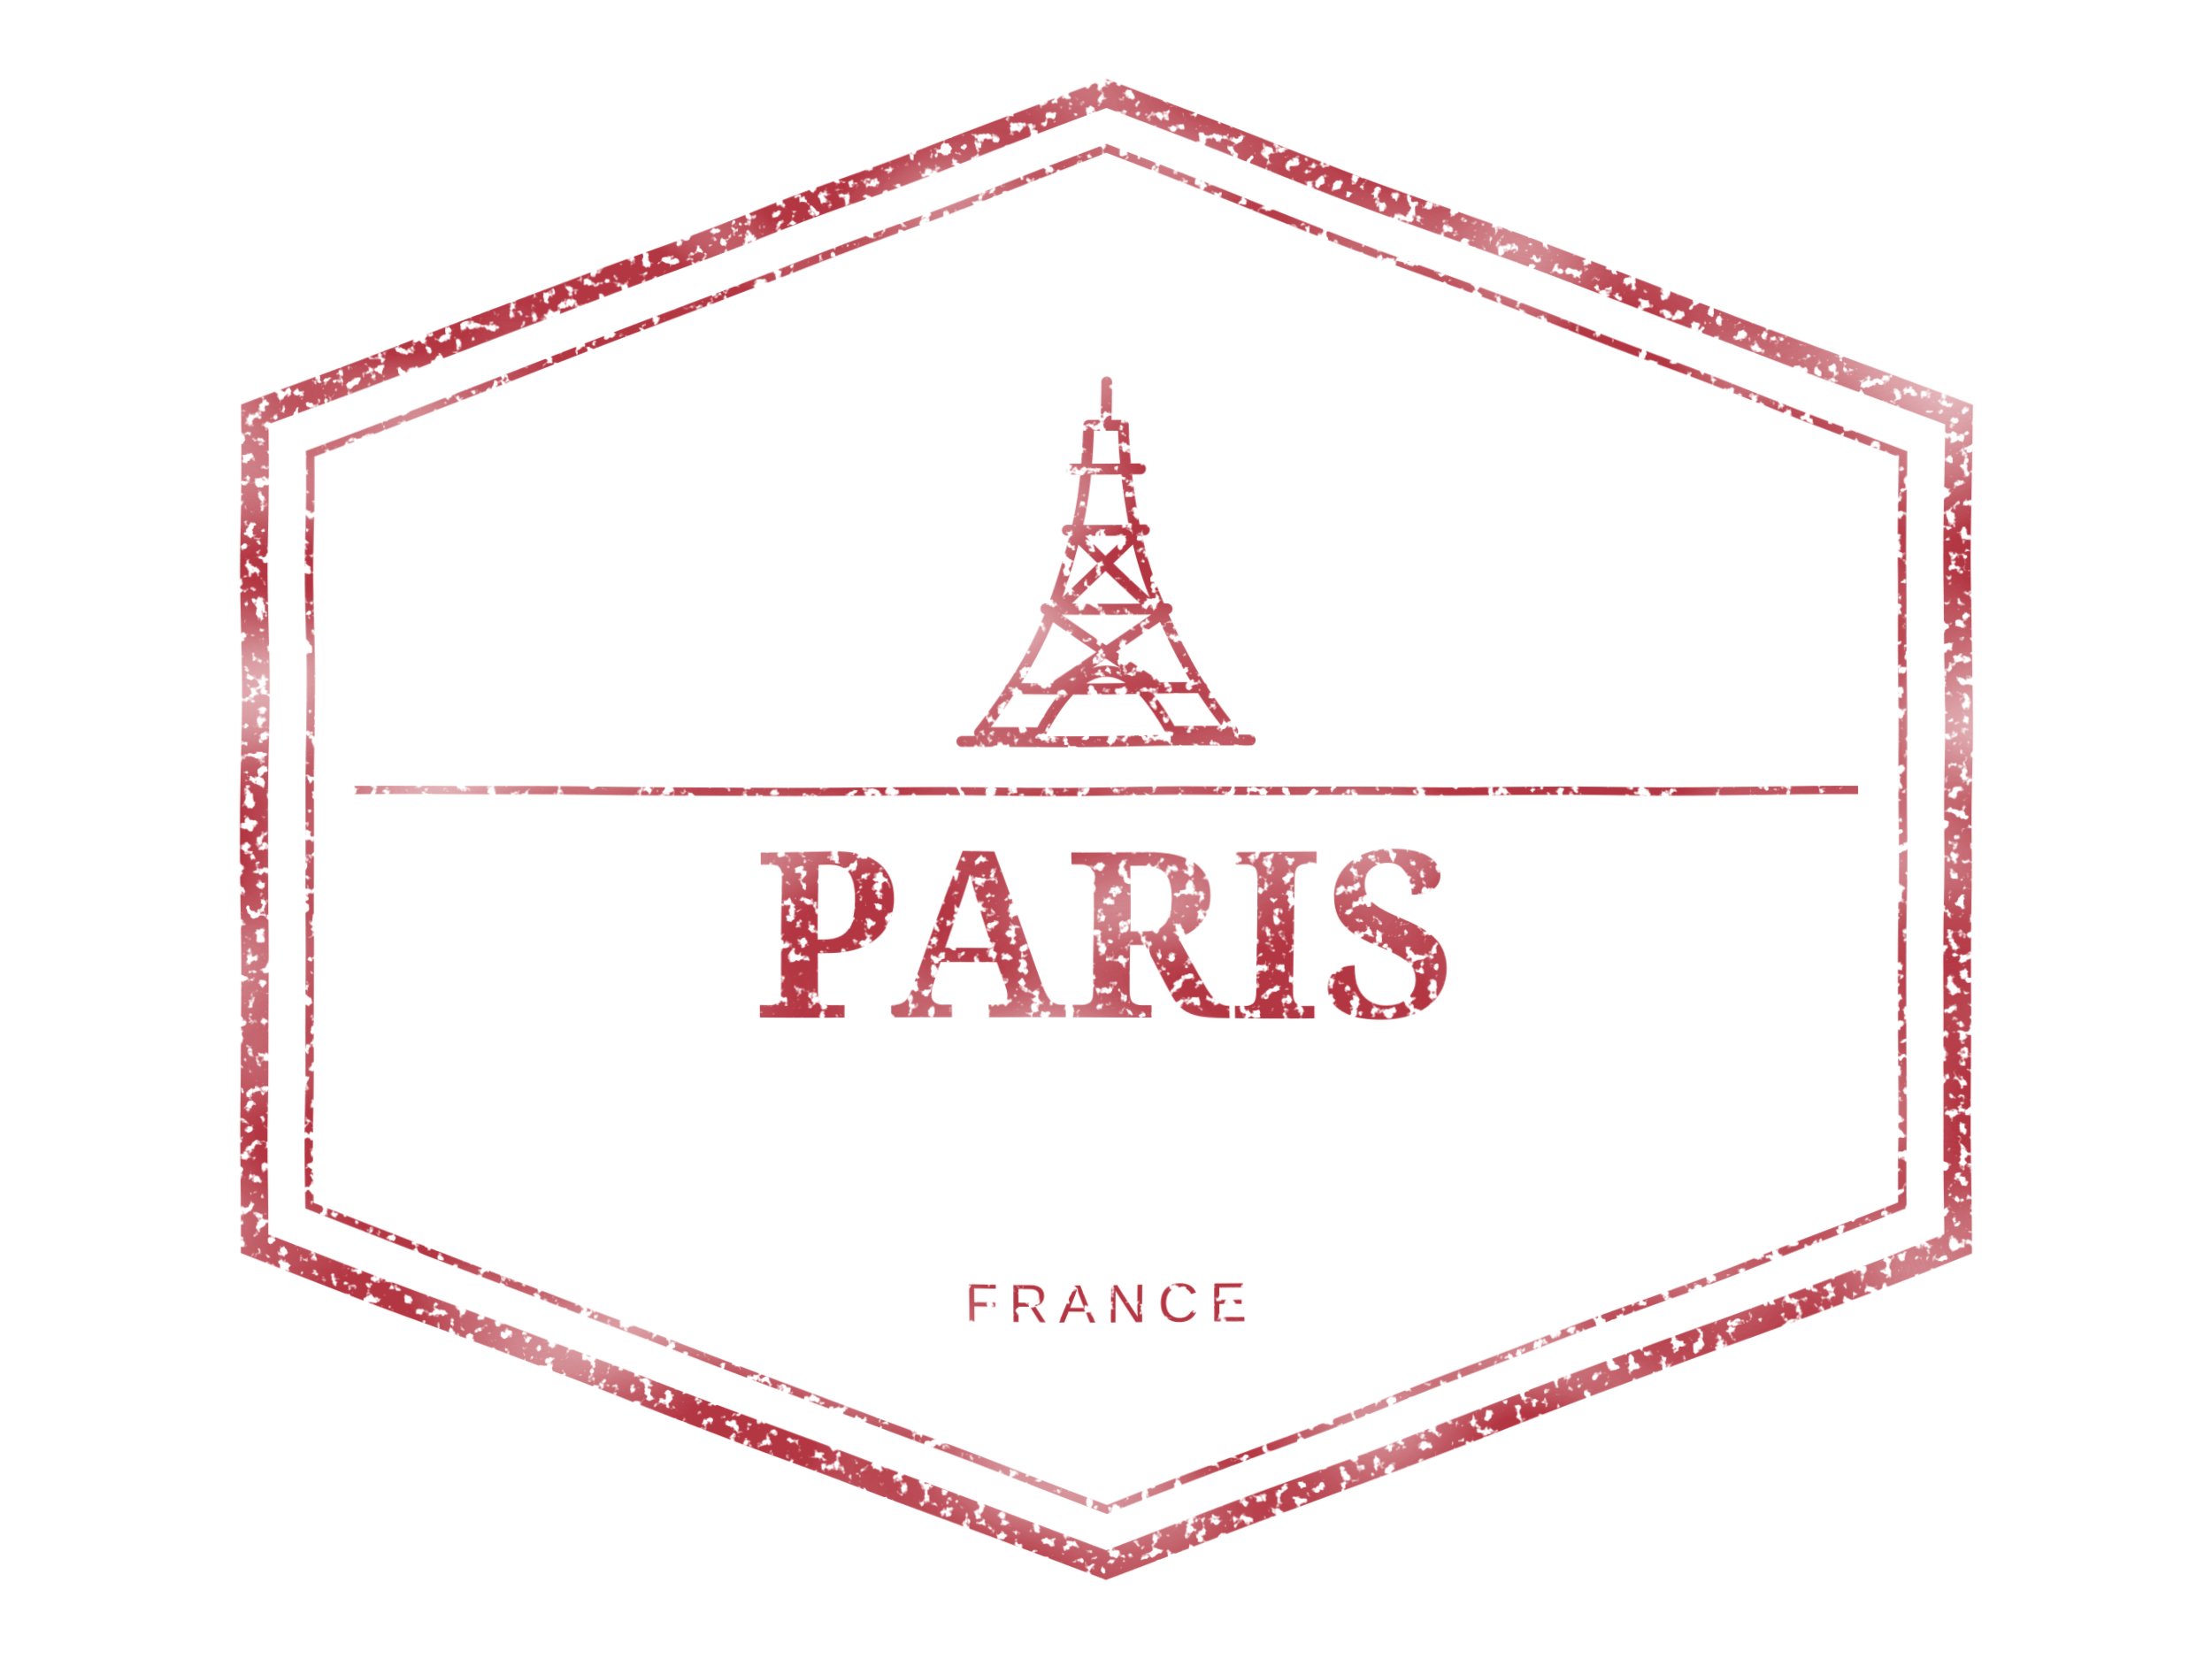
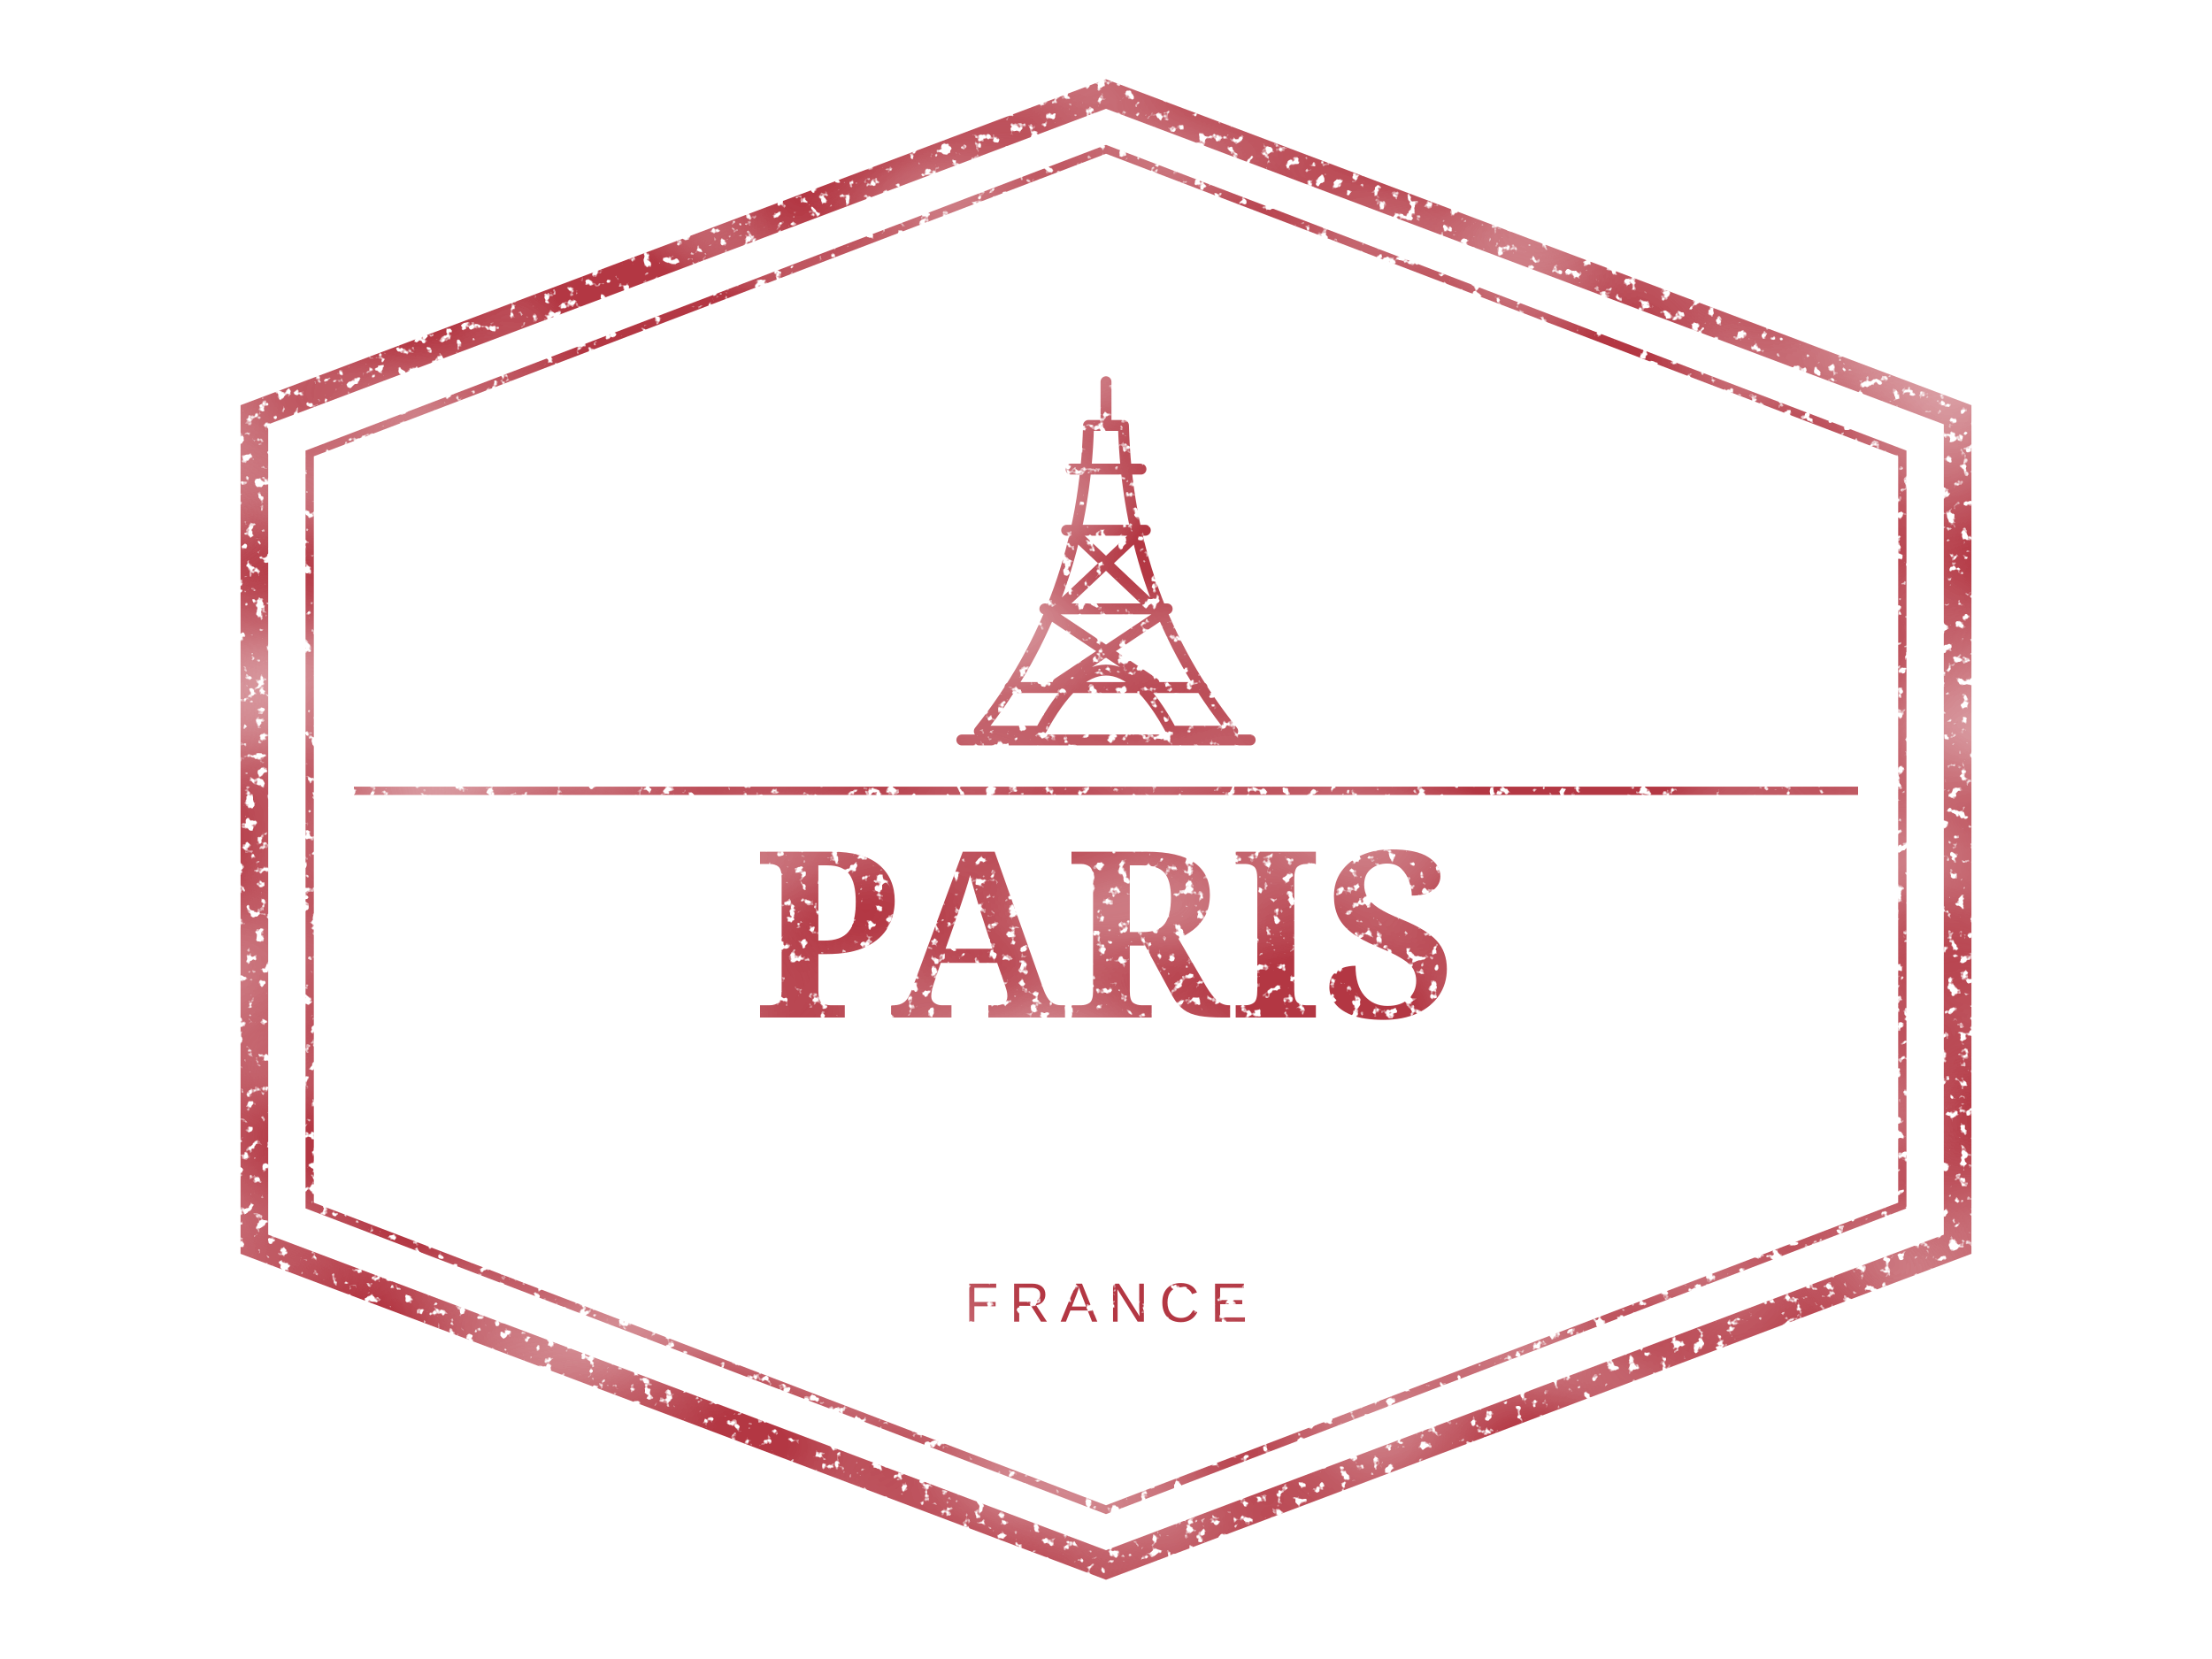
<svg xmlns="http://www.w3.org/2000/svg" viewBox="0 0 400 300" width="400" height="300" role="img" aria-labelledby="title-fr-paris">
  <defs>
    <filter id="ink-fr-paris-worn" x="-5%" y="-5%" width="110%" height="110%" color-interpolation-filters="sRGB">
      <feTurbulence type="fractalNoise" baseFrequency=".5" numOctaves="3" seed="17" result="grain" />
      <feColorMatrix in="grain" type="matrix" values="0 0 0 0 1 0 0 0 0 1 0 0 0 0 1 1 0 0 0 0" />
      <feComponentTransfer>
-         <feFuncA type="linear" slope="10" intercept="-3.3" />
+         <feFuncA type="linear" slope="10" intercept="-2.85" />
      </feComponentTransfer>
      <feComposite in="SourceGraphic" operator="in" result="porous" />
      <feTurbulence type="fractalNoise" baseFrequency=".019 .027" numOctaves="2" seed="41" result="pressure" />
      <feColorMatrix type="matrix" values="0 0 0 0 1 0 0 0 0 1 0 0 0 0 1 1 0 0 0 0" />
      <feComponentTransfer>
-         <feFuncA type="linear" slope="1.8" intercept="-.05" />
+         <feFuncA type="linear" slope="1.25" intercept=".2" />
      </feComponentTransfer>
-       <feComposite in="porous" operator="in" result="ink" />
-       <feDisplacementMap in="ink" in2="pressure" scale="1.15" xChannelSelector="R" yChannelSelector="G" />
-       <feGaussianBlur stdDeviation=".12" />
+       <feComposite in="porous" operator="in" />
    </filter>
  </defs>
  <g filter="url(#ink-fr-paris-worn)" color="#b33743" fill="currentColor" font-family="Arial,Helvetica,sans-serif" text-anchor="middle">
    <g fill="none" stroke="currentColor">
      <path d="M200 17L354 75V225L200 283L46 225V75Z" stroke-width="5" />
      <path d="M200 27L344 82V218L200 273L56 218V82Z" stroke-width="1.5" />
    </g>
    <g transform="translate(200 103) scale(0.79)" fill="none" stroke="currentColor" stroke-width="2.5" stroke-linecap="round" stroke-linejoin="round">
      <path d="M0-43V-33M-4-33Q-5 7-29 37H-15Q0 9 15 37H29Q5 7 4-33ZM-14 9H14M-9-9H9M-22 27H22M-8-23H8M-13 10L11 26M13 10L-11 26M-8-9L10 8M8-9L-10 8M-33 39H33" />
    </g>
    <path d="M64 143H336" fill="none" stroke="currentColor" stroke-width="1.5" />
    <text x="200" y="184" font-size="42" font-family="Georgia,serif" font-weight="700" textLength="137" lengthAdjust="spacingAndGlyphs">PARIS</text>
    <text x="200" y="239" font-size="10" letter-spacing="2">FRANCE</text>
  </g>
</svg>
